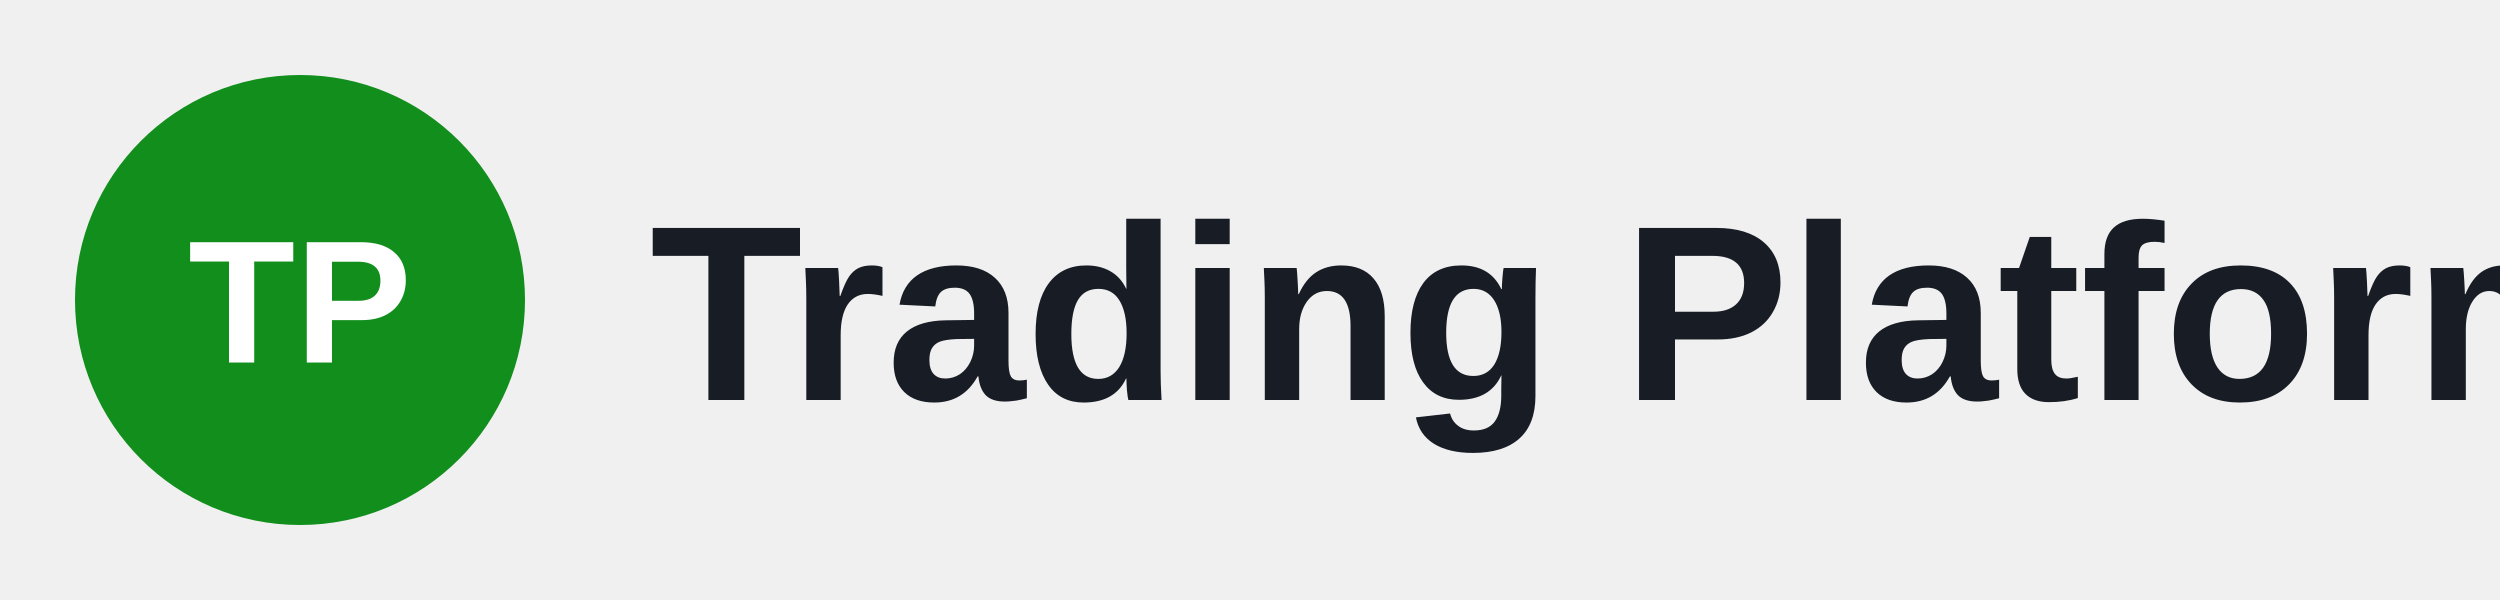
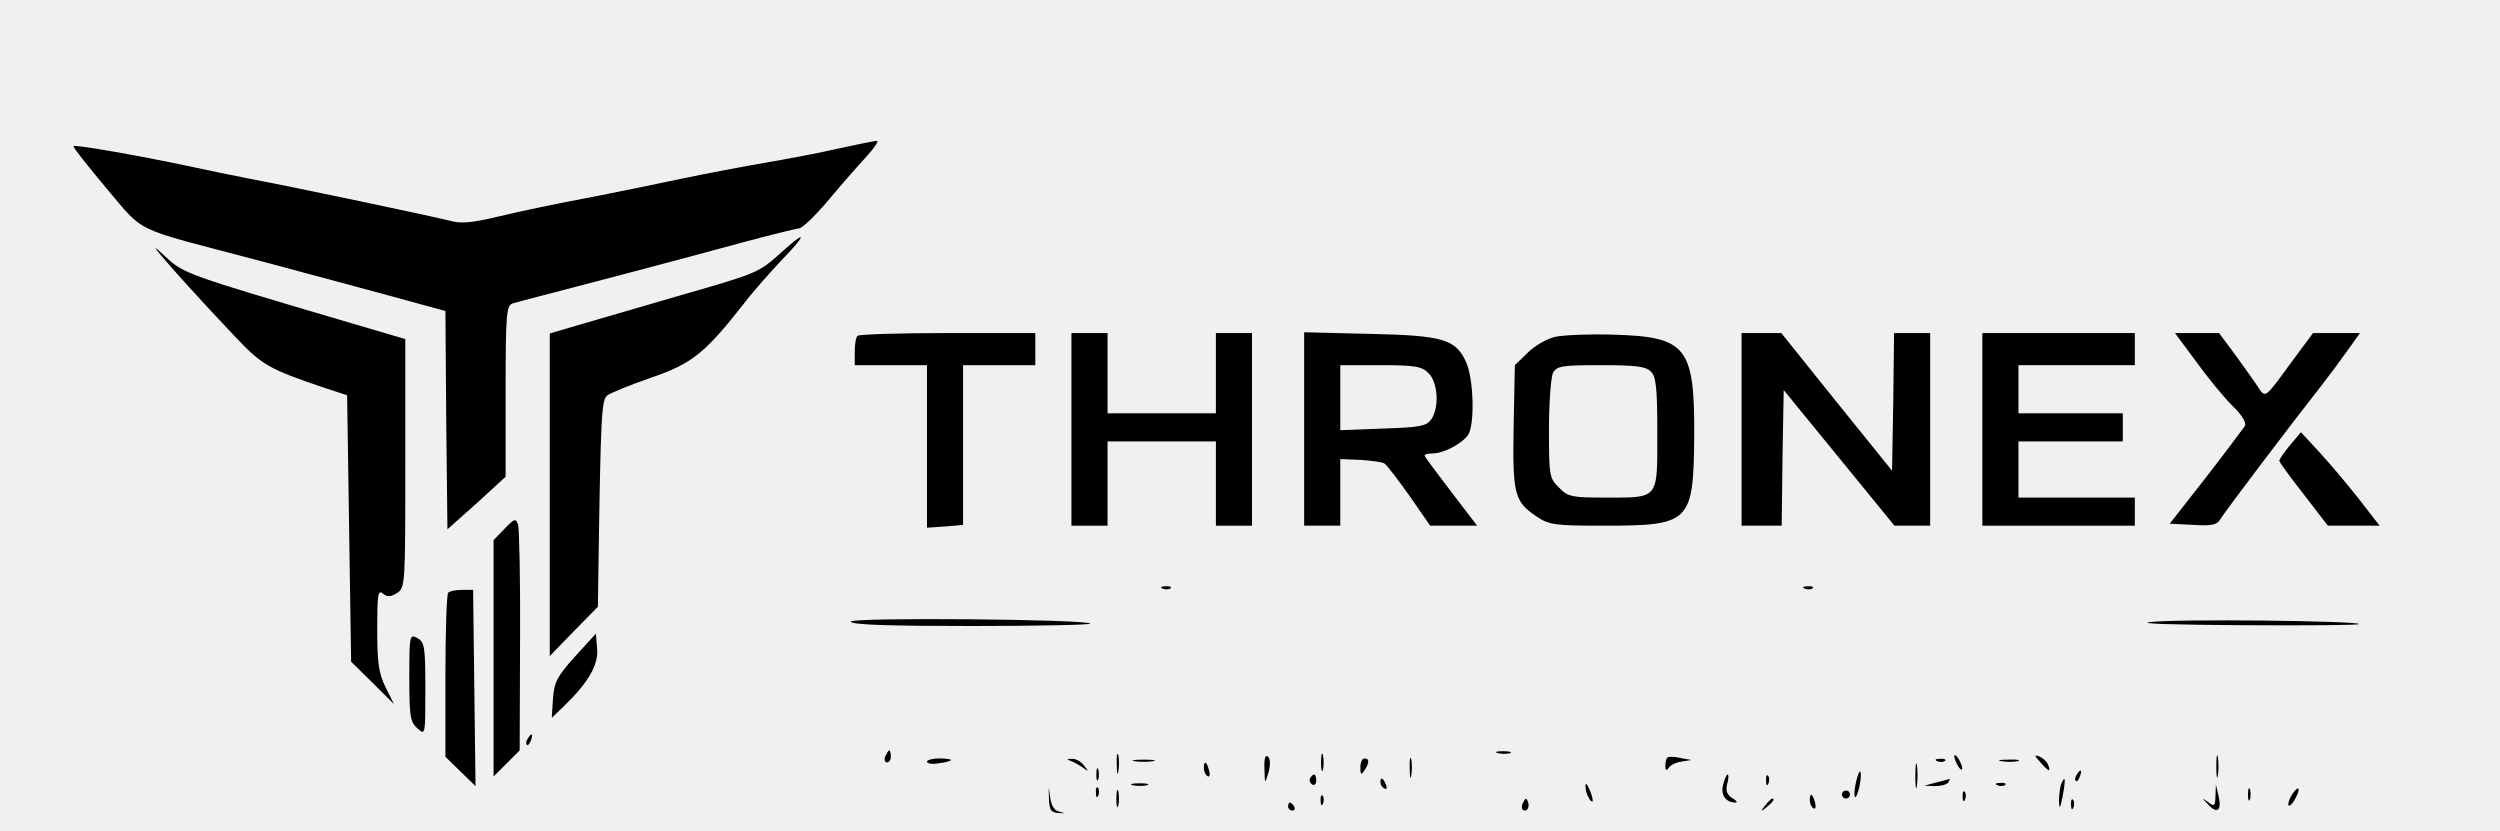
- <svg xmlns="http://www.w3.org/2000/svg" viewBox="0 0 200 48" width="200" height="48" role="img" aria-label="Brand Logo">
-   <rect width="200" height="48" fill="none" />
-   <circle cx="24" cy="24" r="18" fill="#118e1c" />
-   <text x="24" y="29" font-family="Arial, sans-serif" font-size="14" font-weight="bold" fill="#ffffff" text-anchor="middle">TP</text>
-   <text x="52" y="32" font-family="Arial, sans-serif" font-size="20" font-weight="bold" fill="#181c25">Trading Platform</text>
+ <svg xmlns="http://www.w3.org/2000/svg" version="1.0" width="623pt" height="207pt" viewBox="0 0 623 207" preserveAspectRatio="xMidYMid meet">
+   <g transform="translate(0,207) scale(0.1,-0.1)" fill="#000000" stroke="none">
+     <path d="M2090 1700 c-47 -11 -128 -26 -180 -35 -52 -9 -149 -27 -215 -41 -66 -14 -154 -32 -195 -40 -134 -26 -184 -36 -264 -55 -60 -14 -88 -17 -115 -9 -39 10 -379 82 -501 105 -41 8 -109 22 -150 31 -127 27 -283 54 -287 50 -2 -2 35 -49 82 -105 98 -115 60 -96 375 -179 102 -27 249 -67 327 -88 l143 -39 2 -272 3 -272 73 65 72 66 0 213 c0 195 2 214 18 219 9 3 114 30 232 61 118 31 272 72 341 91 70 19 133 34 140 35 8 0 39 30 69 65 30 36 64 75 75 87 42 45 58 67 49 66 -5 0 -47 -9 -94 -19z" />
+     <path d="M1947 1441 c-57 -51 -56 -51 -262 -110 -99 -29 -210 -61 -247 -72 l-68 -20 0 -402 0 -402 60 62 60 61 1 74 c6 413 8 442 23 453 8 6 57 26 109 44 102 35 134 61 232 186 21 28 64 76 94 108 63 65 62 76 -2 18z" />
+     <path d="M400 1435 c32 -38 97 -110 184 -202 69 -73 84 -82 226 -130 l55 -18 5 -332 5 -332 54 -53 53 -53 -21 42 c-17 35 -21 60 -21 144 0 87 2 100 14 90 11 -9 19 -9 35 1 21 13 21 20 21 323 l0 310 -163 48 c-377 111 -390 116 -432 155 -31 29 -35 31 -15 7z" />
+     <path d="M2137 1233 c-4 -3 -7 -21 -7 -40 l0 -33 90 0 90 0 0 -203 0 -202 45 3 45 4 0 199 0 199 90 0 90 0 0 40 0 40 -218 0 c-120 0 -222 -3 -225 -7z" />
+     <path d="M2670 1000 l0 -240 45 0 45 0 0 105 0 105 135 0 135 0 0 -105 0 -105 45 0 45 0 0 240 0 240 -45 0 -45 0 0 -100 0 -100 -135 0 -135 0 0 100 0 100 -45 0 -45 0 0 -240z" />
+     <path d="M3250 1001 l0 -241 45 0 45 0 0 83 0 83 50 -2 c27 -2 54 -5 60 -9 5 -3 33 -39 62 -80 l52 -75 59 0 58 0 -65 85 c-36 47 -66 87 -66 90 0 3 9 5 20 5 29 0 78 27 90 49 15 29 12 133 -5 175 -26 61 -57 70 -242 74 l-163 4 0 -241z m310 139 c24 -24 27 -87 6 -116 -12 -16 -29 -19 -120 -22 l-106 -4 0 81 0 81 100 0 c87 0 103 -3 120 -20z" />
+     <path d="M3877 1231 c-22 -5 -52 -22 -70 -40 l-32 -31 -3 -153 c-3 -169 2 -187 57 -224 31 -21 45 -23 166 -23 218 0 225 7 227 224 1 222 -19 247 -202 252 -58 2 -122 -1 -143 -5z m237 -87 c13 -12 16 -41 16 -154 0 -166 5 -160 -130 -160 -83 0 -93 2 -115 25 -24 23 -25 30 -25 145 0 67 5 130 10 141 10 17 22 19 120 19 85 0 112 -3 124 -16z" />
+     <path d="M4340 1000 l0 -240 50 0 50 0 2 169 3 169 138 -169 138 -169 45 0 44 0 0 240 0 240 -45 0 -45 0 -2 -172 -3 -171 -138 171 -138 172 -50 0 -49 0 0 -240z" />
+     <path d="M4940 1000 l0 -240 190 0 190 0 0 35 0 35 -145 0 -145 0 0 70 0 70 130 0 130 0 0 35 0 35 -130 0 -130 0 0 60 0 60 145 0 145 0 0 40 0 40 -190 0 -190 0 0 -240z" />
+     <path d="M5472 1170 c28 -39 68 -88 90 -110 26 -25 37 -44 32 -52 -5 -7 -48 -65 -97 -128 l-90 -115 58 -3 c47 -3 60 0 68 14 9 16 174 234 255 337 18 23 46 61 63 85 l30 42 -59 0 -58 0 -60 -81 c-58 -80 -59 -80 -74 -58 -8 13 -34 49 -57 81 l-43 58 -55 0 -55 0 52 -70z" />
+     <path d="M5707 961 c-15 -18 -27 -36 -27 -39 0 -4 28 -42 61 -84 l60 -78 65 0 64 0 -52 67 c-29 37 -73 89 -98 116 l-46 50 -27 -32z" />
+     <path d="M1257 752 l-27 -28 0 -294 0 -295 33 33 32 32 1 273 c1 149 -2 280 -5 290 -6 16 -9 15 -34 -11z" />
+     <path d="M2898 603 c7 -3 16 -2 19 1 4 3 -2 6 -13 5 -11 0 -14 -3 -6 -6z" />
+     <path d="M4498 603 c7 -3 16 -2 19 1 4 3 -2 6 -13 5 -11 0 -14 -3 -6 -6z" />
+     <path d="M1117 593 c-4 -3 -7 -97 -7 -208 l0 -201 38 -37 37 -36 -3 244 -3 245 -28 0 c-15 0 -31 -3 -34 -7z" />
+     <path d="M2120 521 c0 -8 96 -11 302 -11 166 0 299 3 295 6 -11 11 -597 16 -597 5z" />
+     <path d="M5360 520 c-39 -4 53 -7 229 -8 162 -1 292 0 290 3 -9 8 -450 13 -519 5z" />
+     <path d="M1020 382 c0 -96 2 -111 20 -127 20 -18 20 -17 20 98 0 106 -2 117 -20 127 -19 10 -20 8 -20 -98z" />
+     <path d="M1433 434 c-44 -49 -52 -63 -55 -105 l-3 -48 32 31 c59 57 85 102 81 142 l-3 37 -52 -57z" />
+     <path d="M1315 229 c-4 -6 -5 -12 -2 -15 2 -3 7 2 10 11 7 17 1 20 -8 4z" />
+     <path d="M2206 185 c-3 -8 -1 -15 4 -15 6 0 10 7 10 15 0 8 -2 15 -4 15 -2 0 -6 -7 -10 -15z" />
+     <path d="M2783 165 c0 -22 2 -30 4 -17 2 12 2 30 0 40 -3 9 -5 -1 -4 -23z" />
+     <path d="M3292 170 c0 -19 2 -27 5 -17 2 9 2 25 0 35 -3 9 -5 1 -5 -18z" />
+     <path d="M3733 193 c9 -2 23 -2 30 0 6 3 -1 5 -18 5 -16 0 -22 -2 -12 -5z" />
+     <path d="M5523 160 c0 -25 2 -35 4 -22 2 12 2 32 0 45 -2 12 -4 2 -4 -23z" />
+     <path d="M3151 155 c1 -40 1 -40 10 -10 5 18 5 33 -1 39 -7 7 -10 -4 -9 -29z" />
+     <path d="M3513 155 c0 -22 2 -30 4 -17 2 12 2 30 0 40 -3 9 -5 -1 -4 -23z" />
+     <path d="M4155 182 c-3 -3 -5 -12 -5 -21 0 -11 3 -12 8 -5 4 7 18 14 32 16 l25 4 -27 5 c-15 4 -30 4 -33 1z" />
+     <path d="M4870 185 c0 -5 5 -17 10 -25 5 -8 10 -10 10 -5 0 6 -5 17 -10 25 -5 8 -10 11 -10 5z" />
+     <path d="M5085 170 c21 -24 26 -25 19 -6 -3 8 -13 17 -22 21 -13 5 -13 2 3 -15z" />
+     <path d="M2310 172 c0 -5 14 -7 30 -4 17 2 30 6 30 8 0 2 -13 4 -30 4 -16 0 -30 -4 -30 -8z" />
+     <path d="M2670 173 c8 -3 22 -11 30 -17 13 -10 13 -9 1 7 -7 9 -21 17 -30 16 -13 0 -14 -1 -1 -6z" />
+     <path d="M2828 173 c12 -2 32 -2 45 0 12 2 2 4 -23 4 -25 0 -35 -2 -22 -4z" />
+     <path d="M3390 158 c0 -19 2 -20 10 -8 13 19 13 30 0 30 -5 0 -10 -10 -10 -22z" />
+     <path d="M4773 135 c0 -27 2 -38 4 -22 2 15 2 37 0 50 -2 12 -4 0 -4 -28z" />
+     <path d="M4828 173 c7 -3 16 -2 19 1 4 3 -2 6 -13 5 -11 0 -14 -3 -6 -6z" />
+     <path d="M4988 173 c12 -2 30 -2 40 0 9 3 -1 5 -23 4 -22 0 -30 -2 -17 -4z" />
+     <path d="M3000 156 c0 -8 4 -17 9 -20 5 -4 7 3 4 14 -6 23 -13 26 -13 6z" />
+     <path d="M2732 140 c0 -14 2 -19 5 -12 2 6 2 18 0 25 -3 6 -5 1 -5 -13z" />
+     <path d="M4625 120 c-4 -17 -5 -34 -2 -36 2 -3 7 10 11 27 8 42 0 50 -9 9z" />
+     <path d="M5175 139 c-4 -6 -5 -12 -2 -15 2 -3 7 2 10 11 7 17 1 20 -8 4z" />
+     <path d="M3265 131 c-3 -5 -1 -12 5 -16 5 -3 10 1 10 9 0 18 -6 21 -15 7z" />
+     <path d="M4294 114 c-7 -25 7 -44 31 -44 6 1 2 5 -8 11 -13 8 -17 18 -13 35 4 13 4 24 1 24 -2 0 -8 -12 -11 -26z" />
+     <path d="M4401 124 c0 -11 3 -14 6 -6 3 7 2 16 -1 19 -3 4 -6 -2 -5 -13z" />
+     <path d="M3440 121 c0 -6 4 -13 10 -16 6 -3 7 1 4 9 -7 18 -14 21 -14 7z" />
+     <path d="M4825 120 l-30 -8 27 -1 c15 0 30 4 33 9 3 6 5 9 3 9 -2 -1 -16 -5 -33 -9z" />
+     <path d="M5136 115 c-3 -9 -5 -29 -5 -43 1 -20 3 -17 9 13 8 43 7 57 -4 30z" />
+     <path d="M2614 80 c1 -29 5 -35 24 -36 17 -1 18 -1 3 3 -14 3 -21 15 -24 36 -4 31 -4 31 -3 -3z" />
+     <path d="M2823 113 c9 -2 25 -2 35 0 9 3 1 5 -18 5 -19 0 -27 -2 -17 -5z" />
+     <path d="M3951 110 c0 -8 4 -22 9 -30 12 -18 12 -2 0 25 -6 13 -9 15 -9 5z" />
+     <path d="M4978 113 c7 -3 16 -2 19 1 4 3 -2 6 -13 5 -11 0 -14 -3 -6 -6z" />
+     <path d="M2731 94 c0 -11 3 -14 6 -6 3 7 2 16 -1 19 -3 4 -6 -2 -5 -13z" />
+     <path d="M2782 80 c0 -19 2 -27 5 -17 2 9 2 25 0 35 -3 9 -5 1 -5 -18z" />
+     <path d="M5521 86 c-1 -25 -3 -27 -18 -15 -17 12 -17 12 -1 -5 22 -25 35 -17 27 19 l-7 30 -1 -29z" />
+     <path d="M5602 90 c0 -14 2 -19 5 -12 2 6 2 18 0 25 -3 6 -5 1 -5 -13z" />
+     <path d="M5711 89 c-7 -12 -10 -23 -8 -26 3 -3 11 5 17 17 15 28 8 35 -9 9z" />
+     <path d="M4590 90 c0 -5 5 -10 10 -10 6 0 10 5 10 10 0 6 -4 10 -10 10 -5 0 -10 -4 -10 -10z" />
+     <path d="M4891 84 c0 -11 3 -14 6 -6 3 7 2 16 -1 19 -3 4 -6 -2 -5 -13z" />
+     <path d="M3291 74 c0 -11 3 -14 6 -6 3 7 2 16 -1 19 -3 4 -6 -2 -5 -13z" />
+     <path d="M4510 76 c0 -8 4 -17 9 -20 5 -4 7 3 4 14 -6 23 -13 26 -13 6z" />
+     <path d="M3796 71 c-4 -7 -5 -15 -2 -18 9 -9 19 4 14 18 -4 11 -6 11 -12 0z" />
+     <path d="M4399 63 c-13 -16 -12 -17 4 -4 16 13 21 21 13 21 -2 0 -10 -8 -17 -17z" />
+     <path d="M5161 64 c0 -11 3 -14 6 -6 3 7 2 16 -1 19 -3 4 -6 -2 -5 -13z" />
+     <path d="M3210 60 c0 -5 5 -10 11 -10 5 0 7 5 4 10 -3 6 -8 10 -11 10 -2 0 -4 -4 -4 -10z" />
+   </g>
</svg>
